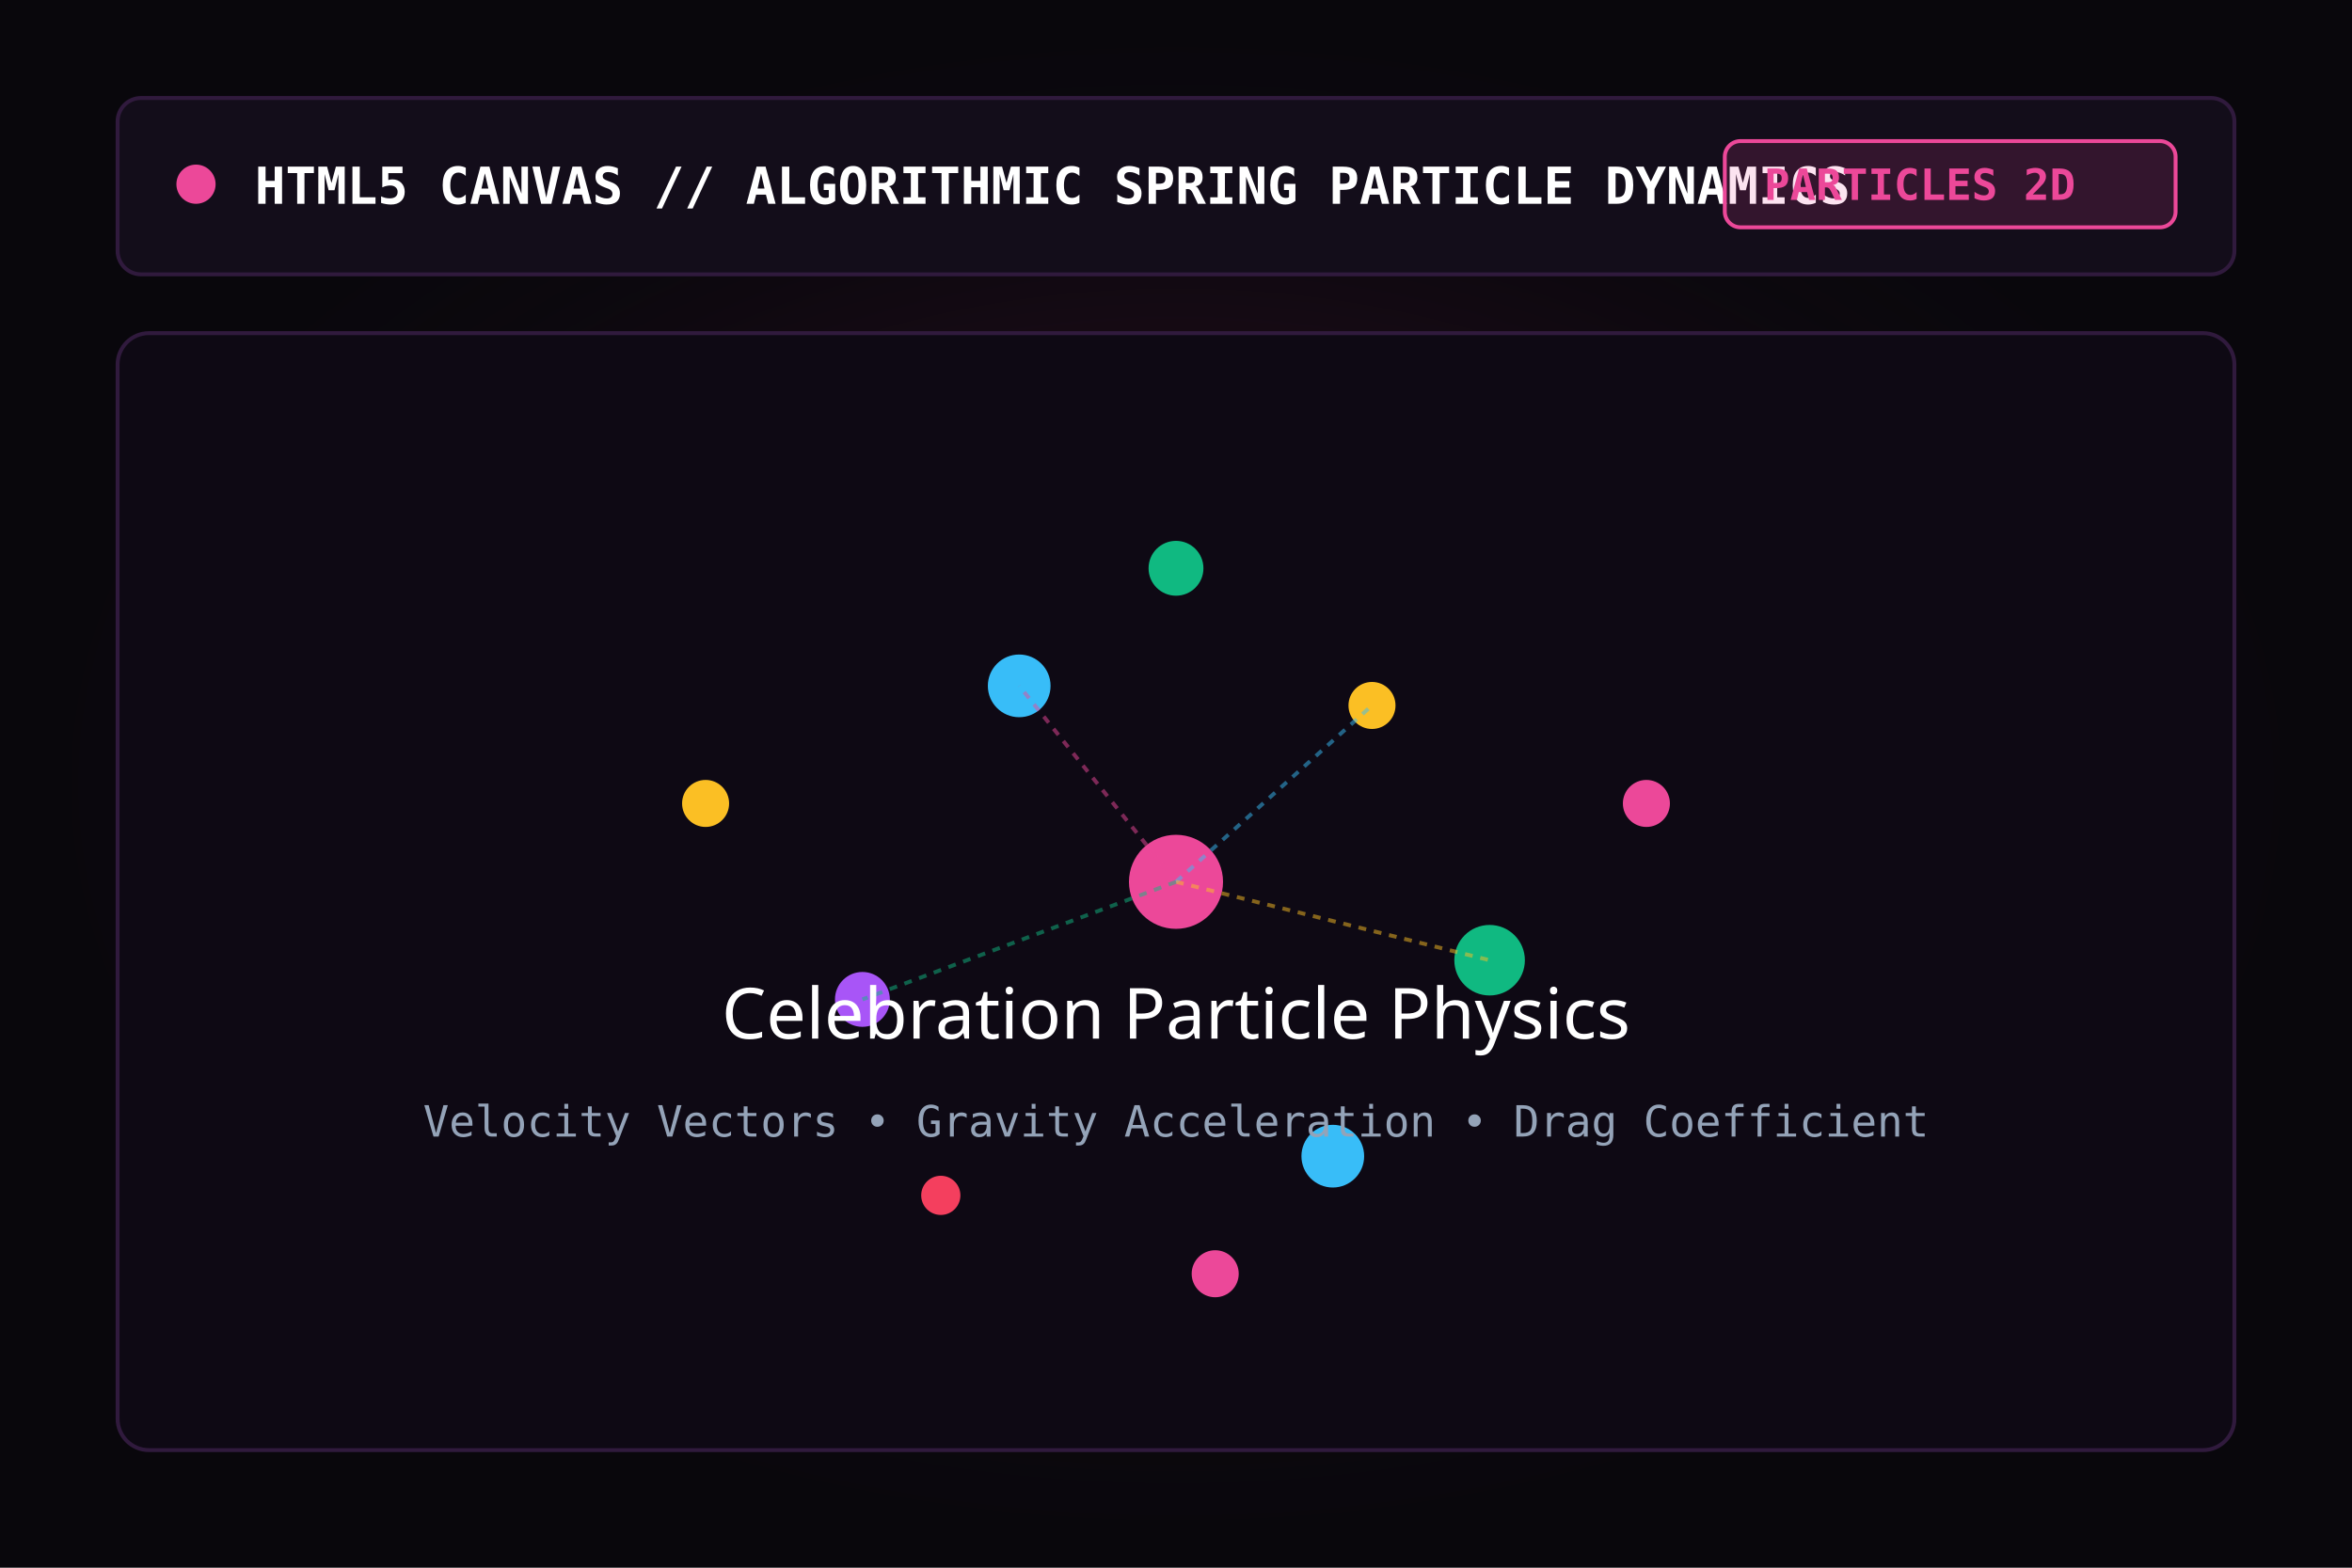
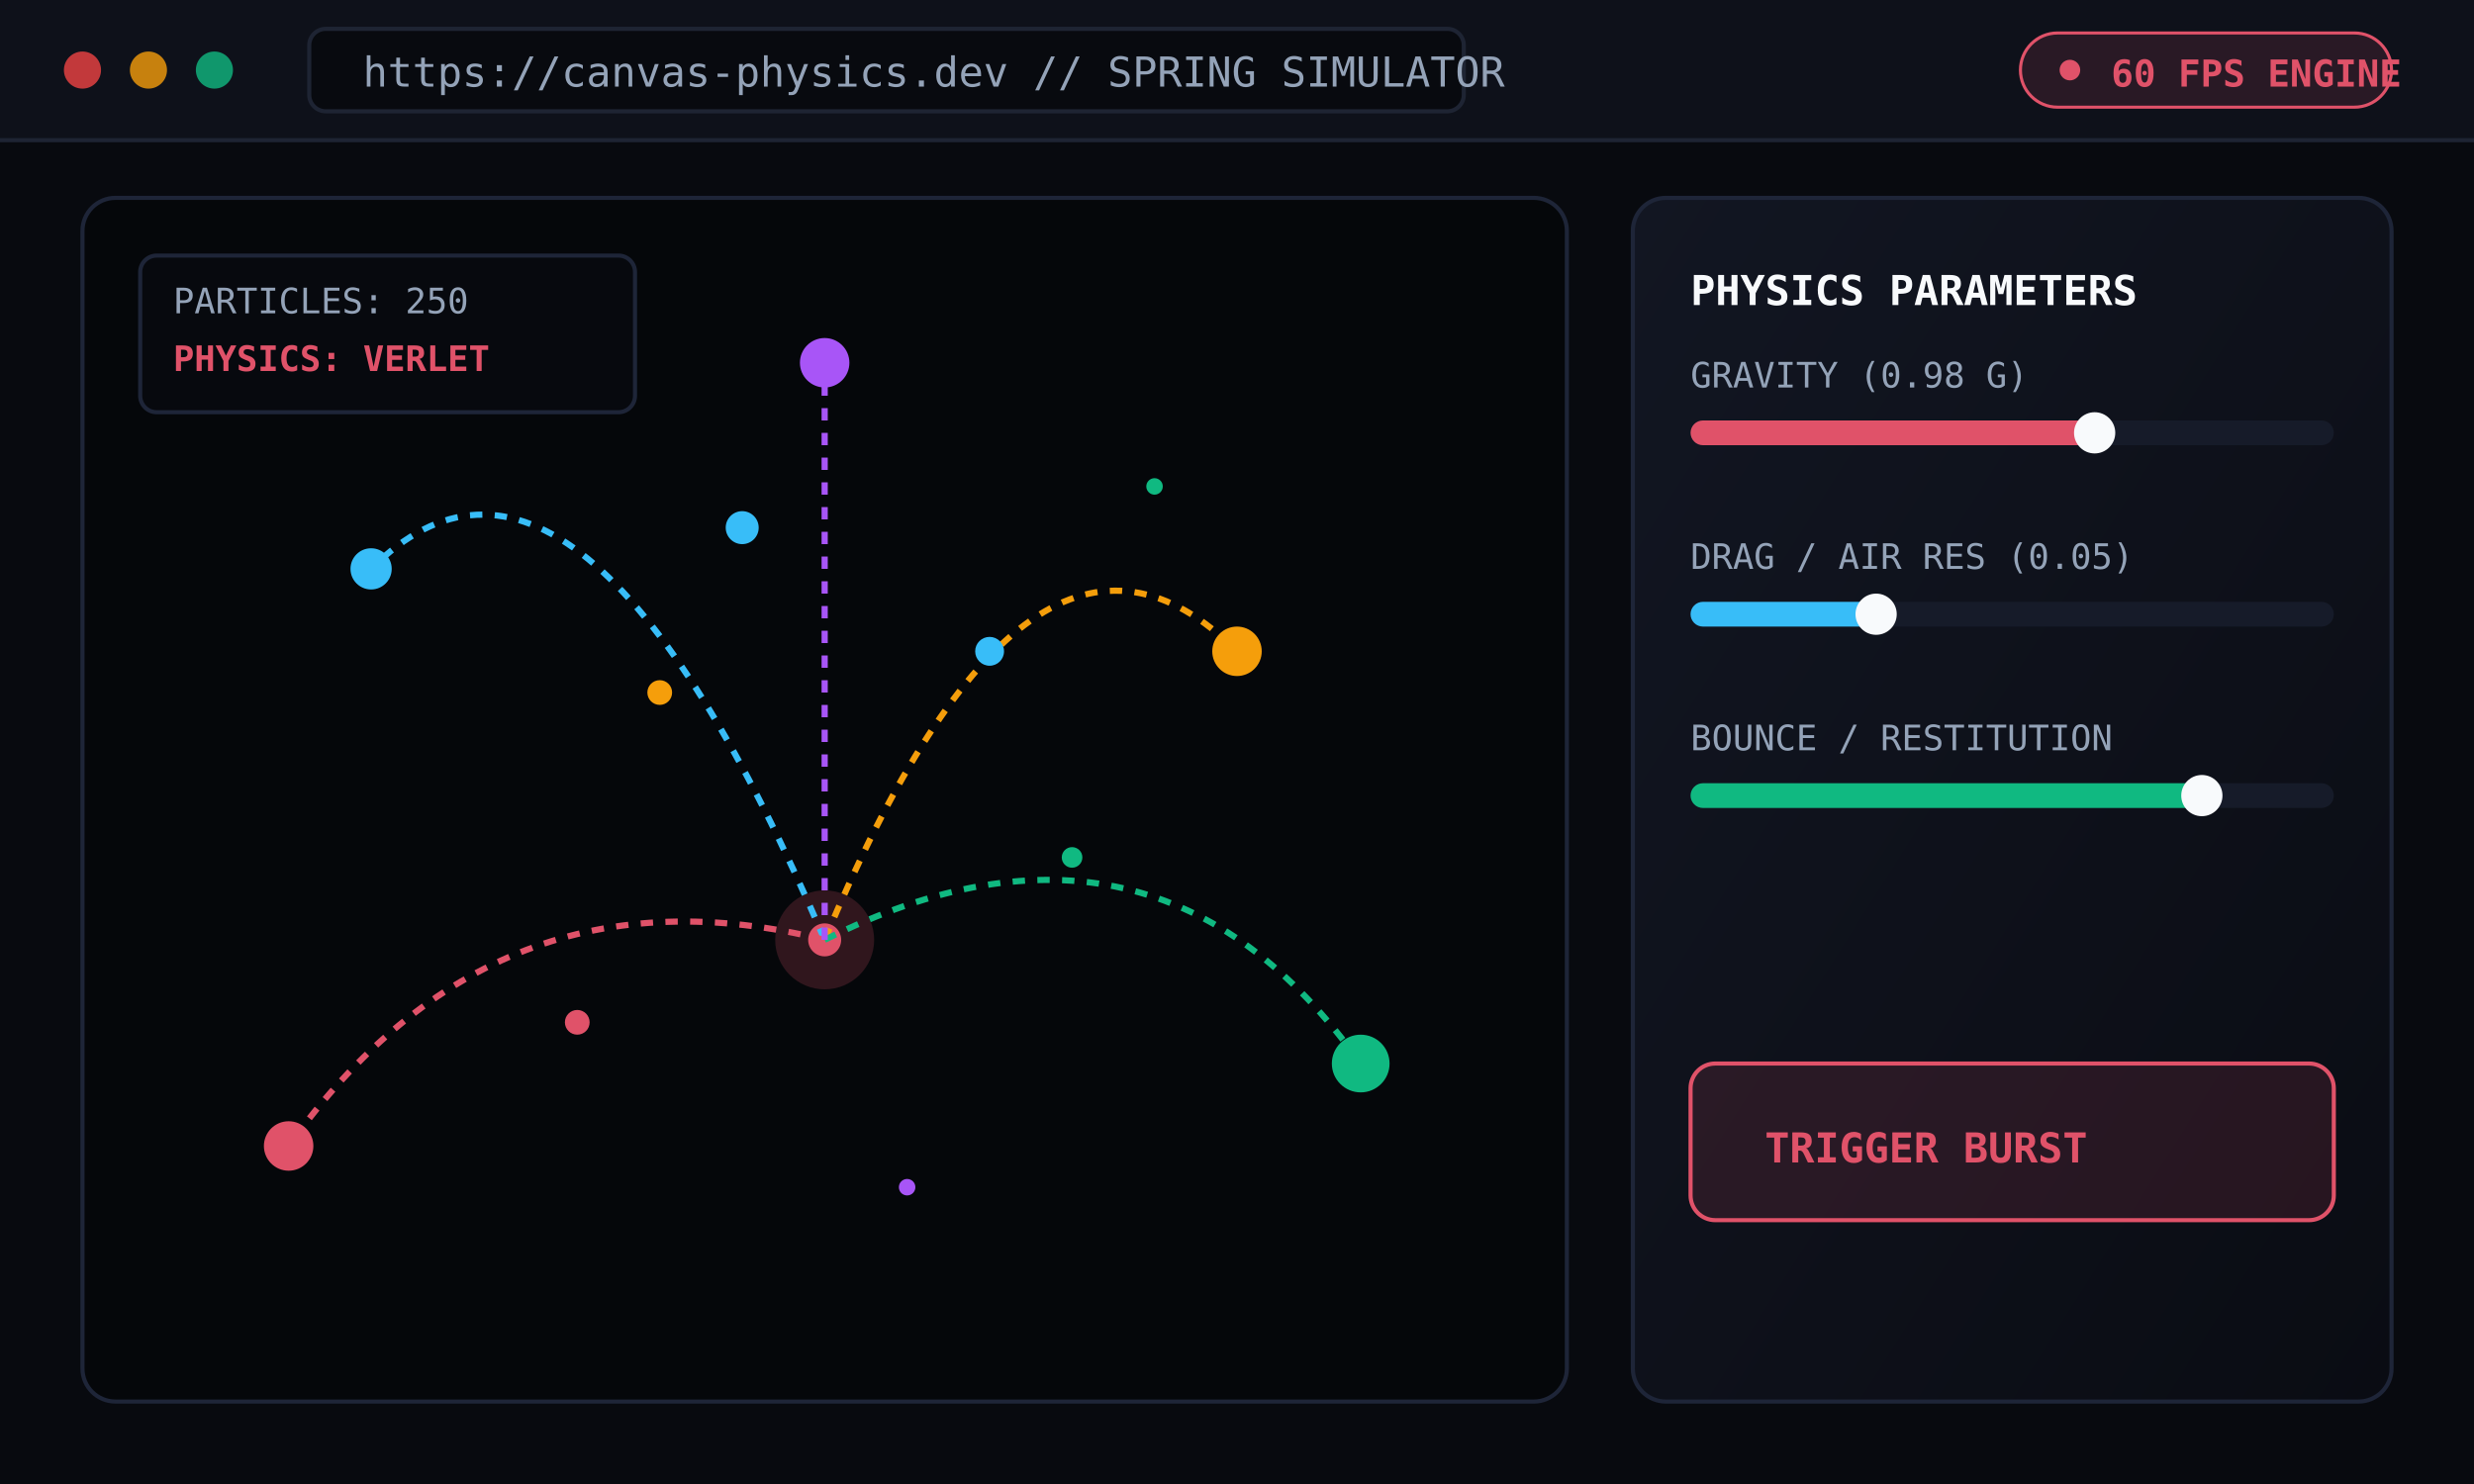
- <svg xmlns="http://www.w3.org/2000/svg" viewBox="0 0 600 400" width="600" height="400">
-   <rect width="600" height="400" fill="#09070c" />
+ <svg xmlns="http://www.w3.org/2000/svg" viewBox="0 0 600 360" width="600" height="360">
  <defs>
-     <radialGradient id="canvasGlow" cx="50%" cy="50%" r="50%">
-       <stop offset="0%" stop-color="#ec4899" stop-opacity="0.3" />
-       <stop offset="100%" stop-color="#09070c" stop-opacity="0" />
-     </radialGradient>
+     <linearGradient id="cardGrad10" x1="0" y1="0" x2="1" y2="1">
+       <stop offset="0%" stop-color="#121622" />
+       <stop offset="100%" stop-color="#0A0C13" />
+     </linearGradient>
  </defs>
-   <rect width="600" height="400" fill="url(#canvasGlow)" />
-   <rect x="30" y="25" width="540" height="45" rx="6" fill="#130d1a" stroke="#301a3d" stroke-width="1" />
-   <circle cx="50" cy="47" r="5" fill="#ec4899" />
-   <text x="65" y="52" font-family="monospace" font-size="13" font-weight="bold" fill="#ffffff">HTML5 CANVAS // ALGORITHMIC SPRING PARTICLE DYNAMICS</text>
-   <rect x="440" y="36" width="115" height="22" rx="4" fill="#ec4899" fill-opacity="0.15" stroke="#ec4899" stroke-width="1" />
-   <text x="450" y="51" font-family="monospace" font-size="11" font-weight="bold" fill="#ec4899">PARTICLES 2D</text>
-   <g transform="translate(30, 85)">
-     <rect width="540" height="285" rx="8" fill="#0e0914" stroke="#301a3d" />
-     <circle cx="270" cy="140" r="12" fill="#ec4899" />
-     <circle cx="230" cy="90" r="8" fill="#38bdf8" />
-     <circle cx="320" cy="95" r="6" fill="#fbbf24" />
-     <circle cx="350" cy="160" r="9" fill="#10b981" />
-     <circle cx="190" cy="170" r="7" fill="#a855f7" />
-     <circle cx="210" cy="220" r="5" fill="#f43f5e" />
-     <circle cx="310" cy="210" r="8" fill="#38bdf8" />
-     <circle cx="150" cy="120" r="6" fill="#fbbf24" />
-     <circle cx="390" cy="120" r="6" fill="#ec4899" />
-     <circle cx="270" cy="60" r="7" fill="#10b981" />
-     <circle cx="280" cy="240" r="6" fill="#ec4899" />
-     <line x1="270" y1="140" x2="230" y2="90" stroke="#ec4899" stroke-dasharray="2,2" opacity="0.5" />
-     <line x1="270" y1="140" x2="320" y2="95" stroke="#38bdf8" stroke-dasharray="2,2" opacity="0.5" />
-     <line x1="270" y1="140" x2="350" y2="160" stroke="#fbbf24" stroke-dasharray="2,2" opacity="0.5" />
-     <line x1="270" y1="140" x2="190" y2="170" stroke="#10b981" stroke-dasharray="2,2" opacity="0.5" />
-     <text x="270" y="180" font-family="sans-serif" font-size="18" font-weight="black" fill="#ffffff" text-anchor="middle">Celebration Particle Physics</text>
-     <text x="270" y="205" font-family="monospace" font-size="11" fill="#94a3b8" text-anchor="middle">Velocity Vectors • Gravity Acceleration • Drag Coefficient</text>
+   <rect width="600" height="360" fill="#080A0F" />
+   <rect x="0" y="0" width="600" height="34" fill="#0E111A" />
+   <line x1="0" y1="34" x2="600" y2="34" stroke="#1E2433" stroke-width="1" />
+   <circle cx="20" cy="17" r="4.5" fill="#EF4444" opacity="0.8" />
+   <circle cx="36" cy="17" r="4.5" fill="#F59E0B" opacity="0.8" />
+   <circle cx="52" cy="17" r="4.5" fill="#10B981" opacity="0.8" />
+   <rect x="75" y="7" width="280" height="20" rx="4" fill="#080A0F" stroke="#1E2433" stroke-width="1" />
+   <text x="88" y="21" font-family="'JetBrains Mono', monospace" font-size="10" fill="#94A3B8">https://canvas-physics.dev // SPRING SIMULATOR</text>
+   <rect x="490" y="8" width="90" height="18" rx="9" fill="#E0526922" stroke="#E05269" stroke-width="0.75" />
+   <circle cx="502" cy="17" r="2.5" fill="#E05269" />
+   <text x="512" y="21" font-family="'JetBrains Mono', monospace" font-size="9" font-weight="bold" fill="#E05269">60 FPS ENGINE</text>
+   <g transform="translate(20, 48)">
+     <rect width="360" height="292" rx="8" fill="#05070A" stroke="#1E2538" />
+     <circle cx="180" cy="180" r="12" fill="#E0526933" />
+     <circle cx="180" cy="180" r="4" fill="#E05269" />
+     <path d="M 180 180 Q 230 60 280 110" fill="none" stroke="#F59E0B" stroke-width="1.5" stroke-dasharray="3,3" />
+     <circle cx="280" cy="110" r="6" fill="#F59E0B" />
+     <path d="M 180 180 Q 120 40 70 90" fill="none" stroke="#38BDF8" stroke-width="1.5" stroke-dasharray="3,3" />
+     <circle cx="70" cy="90" r="5" fill="#38BDF8" />
+     <path d="M 180 180 Q 260 140 310 210" fill="none" stroke="#10B981" stroke-width="1.5" stroke-dasharray="3,3" />
+     <circle cx="310" cy="210" r="7" fill="#10B981" />
+     <path d="M 180 180 Q 100 160 50 230" fill="none" stroke="#E05269" stroke-width="1.5" stroke-dasharray="3,3" />
+     <circle cx="50" cy="230" r="6" fill="#E05269" />
+     <path d="M 180 180 Q 180 20 180 40" fill="none" stroke="#A855F7" stroke-width="1.5" stroke-dasharray="3,3" />
+     <circle cx="180" cy="40" r="6" fill="#A855F7" />
+     <circle cx="140" cy="120" r="3" fill="#F59E0B" />
+     <circle cx="220" cy="110" r="3.5" fill="#38BDF8" />
+     <circle cx="240" cy="160" r="2.5" fill="#10B981" />
+     <circle cx="120" cy="200" r="3" fill="#E05269" />
+     <circle cx="200" cy="240" r="2" fill="#A855F7" />
+     <circle cx="160" cy="80" r="4" fill="#38BDF8" />
+     <circle cx="260" cy="70" r="2" fill="#10B981" />
+     <rect x="14" y="14" width="120" height="38" rx="4" fill="#080A0FDD" stroke="#1E2538" />
+     <text x="22" y="28" font-family="'JetBrains Mono', monospace" font-size="8.5" fill="#94A3B8">PARTICLES: 250</text>
+     <text x="22" y="42" font-family="'JetBrains Mono', monospace" font-size="8.5" font-weight="bold" fill="#E05269">PHYSICS: VERLET</text>
+   </g>
+   <g transform="translate(396, 48)">
+     <rect width="184" height="292" rx="8" fill="url(#cardGrad10)" stroke="#1E2538" />
+     <text x="14" y="26" font-family="'JetBrains Mono', monospace" font-size="10" font-weight="bold" fill="#F8FAFC">PHYSICS PARAMETERS</text>
+     <g transform="translate(14, 46)">
+       <text x="0" y="0" font-family="'JetBrains Mono', monospace" font-size="8.5" fill="#94A3B8">GRAVITY (0.98 G)</text>
+       <rect y="8" width="156" height="6" rx="3" fill="#161B29" />
+       <rect y="8" width="98" height="6" rx="3" fill="#E05269" />
+       <circle cx="98" cy="11" r="5" fill="#F8FAFC" />
+     </g>
+     <g transform="translate(14, 90)">
+       <text x="0" y="0" font-family="'JetBrains Mono', monospace" font-size="8.5" fill="#94A3B8">DRAG / AIR RES (0.05)</text>
+       <rect y="8" width="156" height="6" rx="3" fill="#161B29" />
+       <rect y="8" width="45" height="6" rx="3" fill="#38BDF8" />
+       <circle cx="45" cy="11" r="5" fill="#F8FAFC" />
+     </g>
+     <g transform="translate(14, 134)">
+       <text x="0" y="0" font-family="'JetBrains Mono', monospace" font-size="8.5" fill="#94A3B8">BOUNCE / RESTITUTION</text>
+       <rect y="8" width="156" height="6" rx="3" fill="#161B29" />
+       <rect y="8" width="124" height="6" rx="3" fill="#10B981" />
+       <circle cx="124" cy="11" r="5" fill="#F8FAFC" />
+     </g>
+     <rect x="14" y="210" width="156" height="38" rx="6" fill="#E0526922" stroke="#E05269" />
+     <text x="32" y="234" font-family="'JetBrains Mono', monospace" font-size="10" font-weight="bold" fill="#E05269">TRIGGER BURST</text>
  </g>
</svg>
